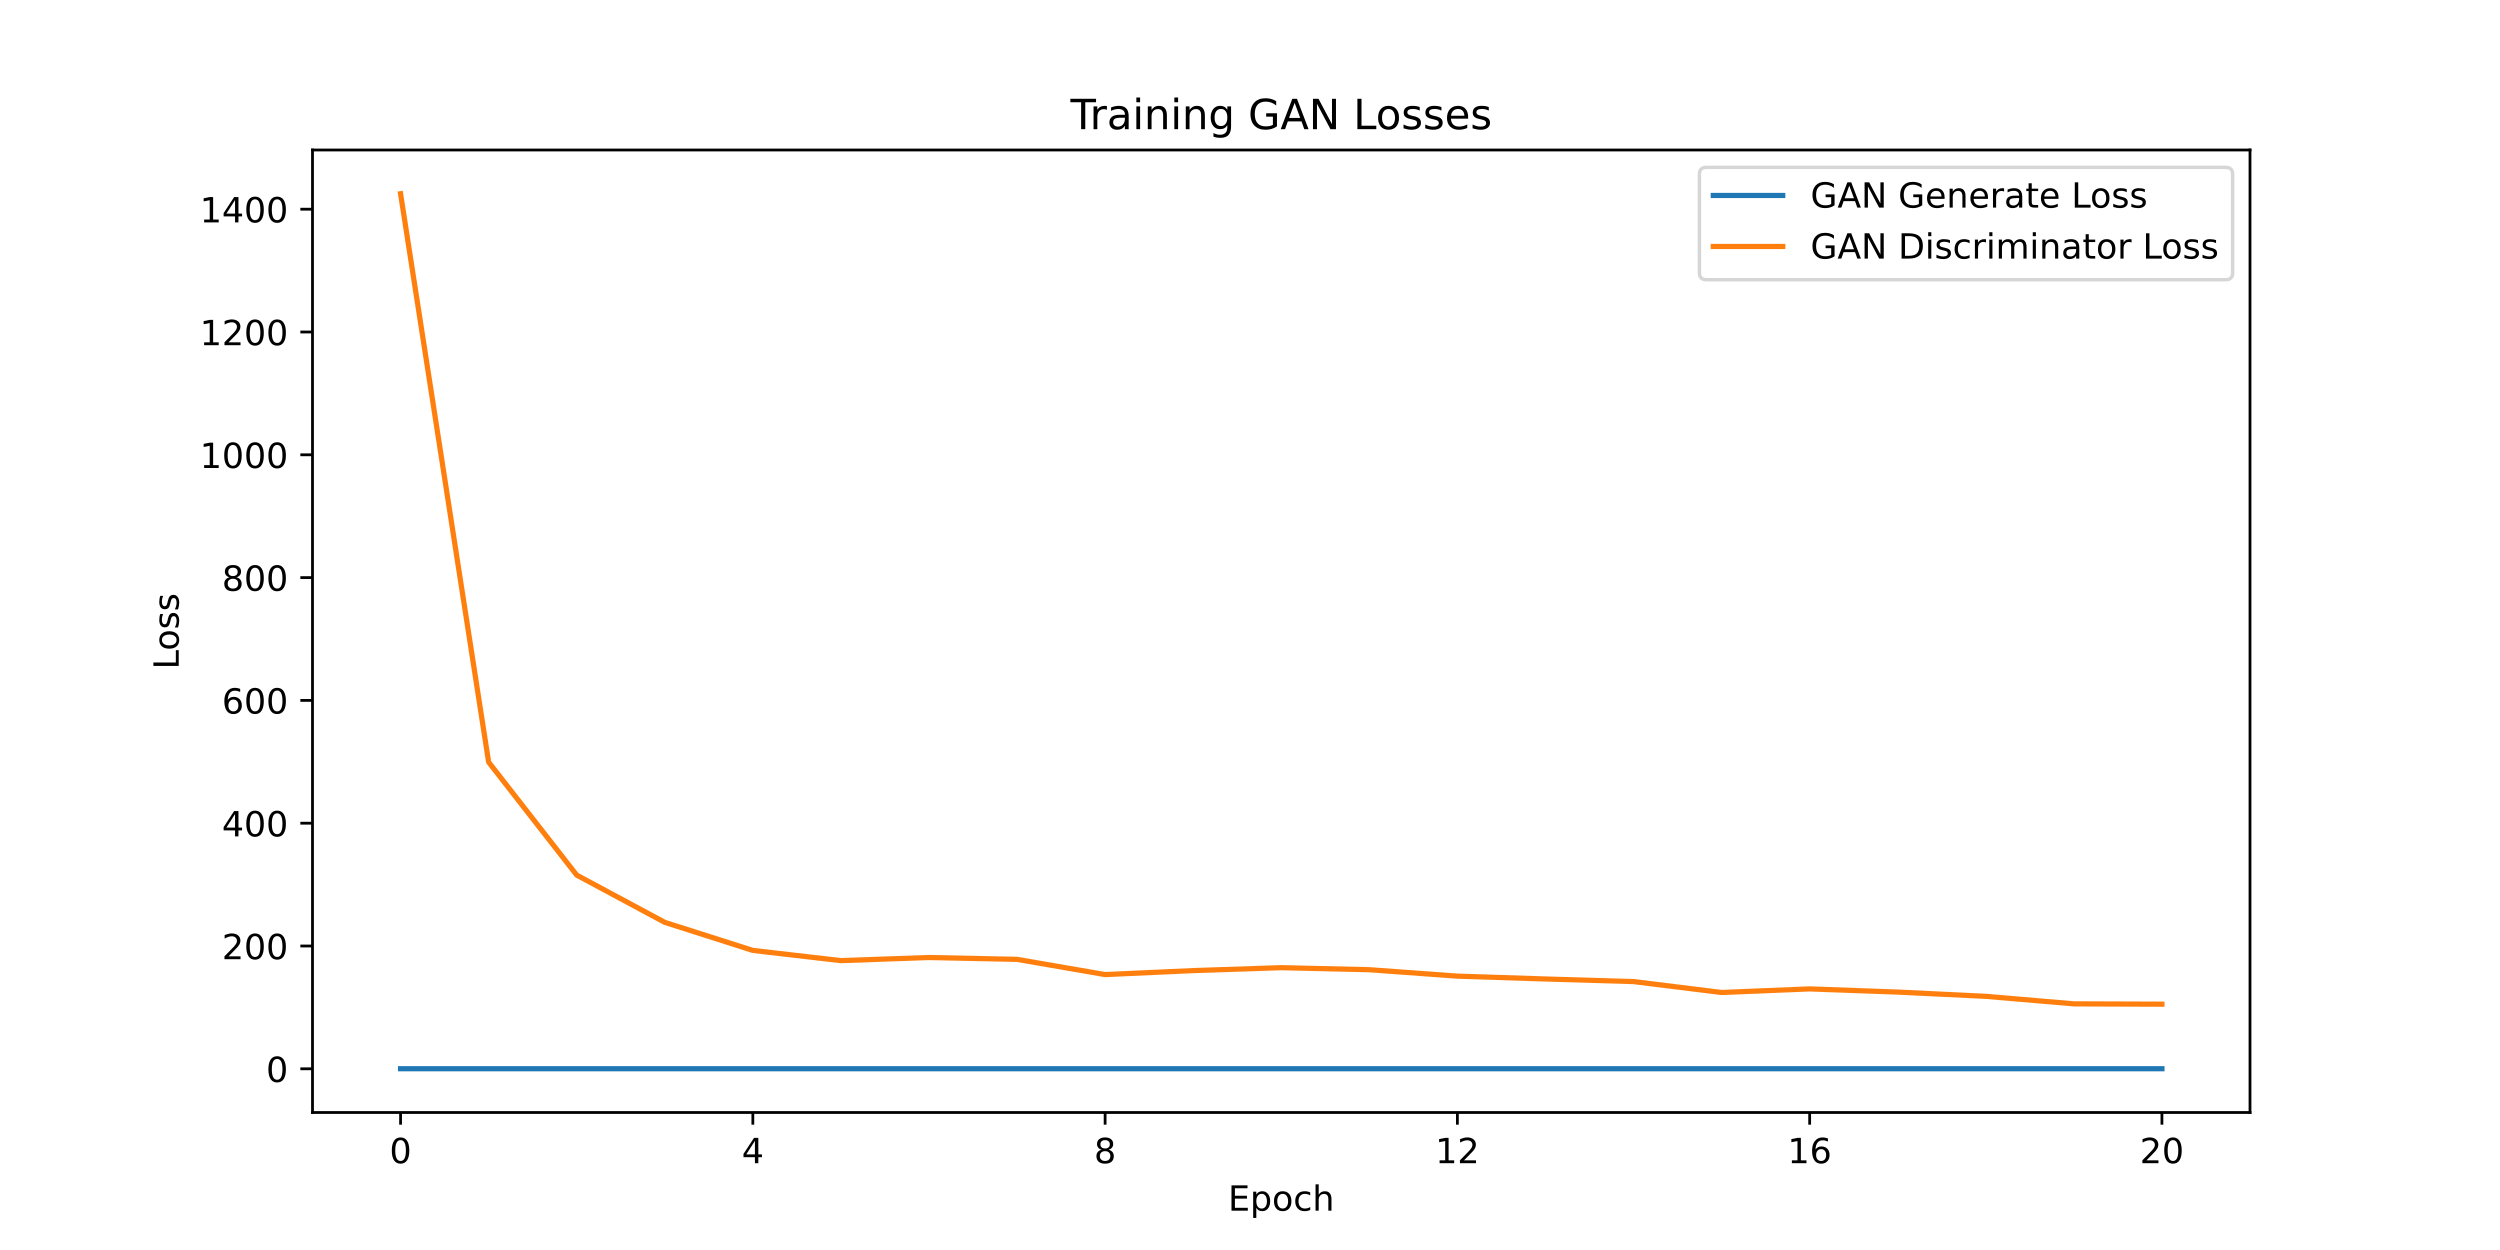
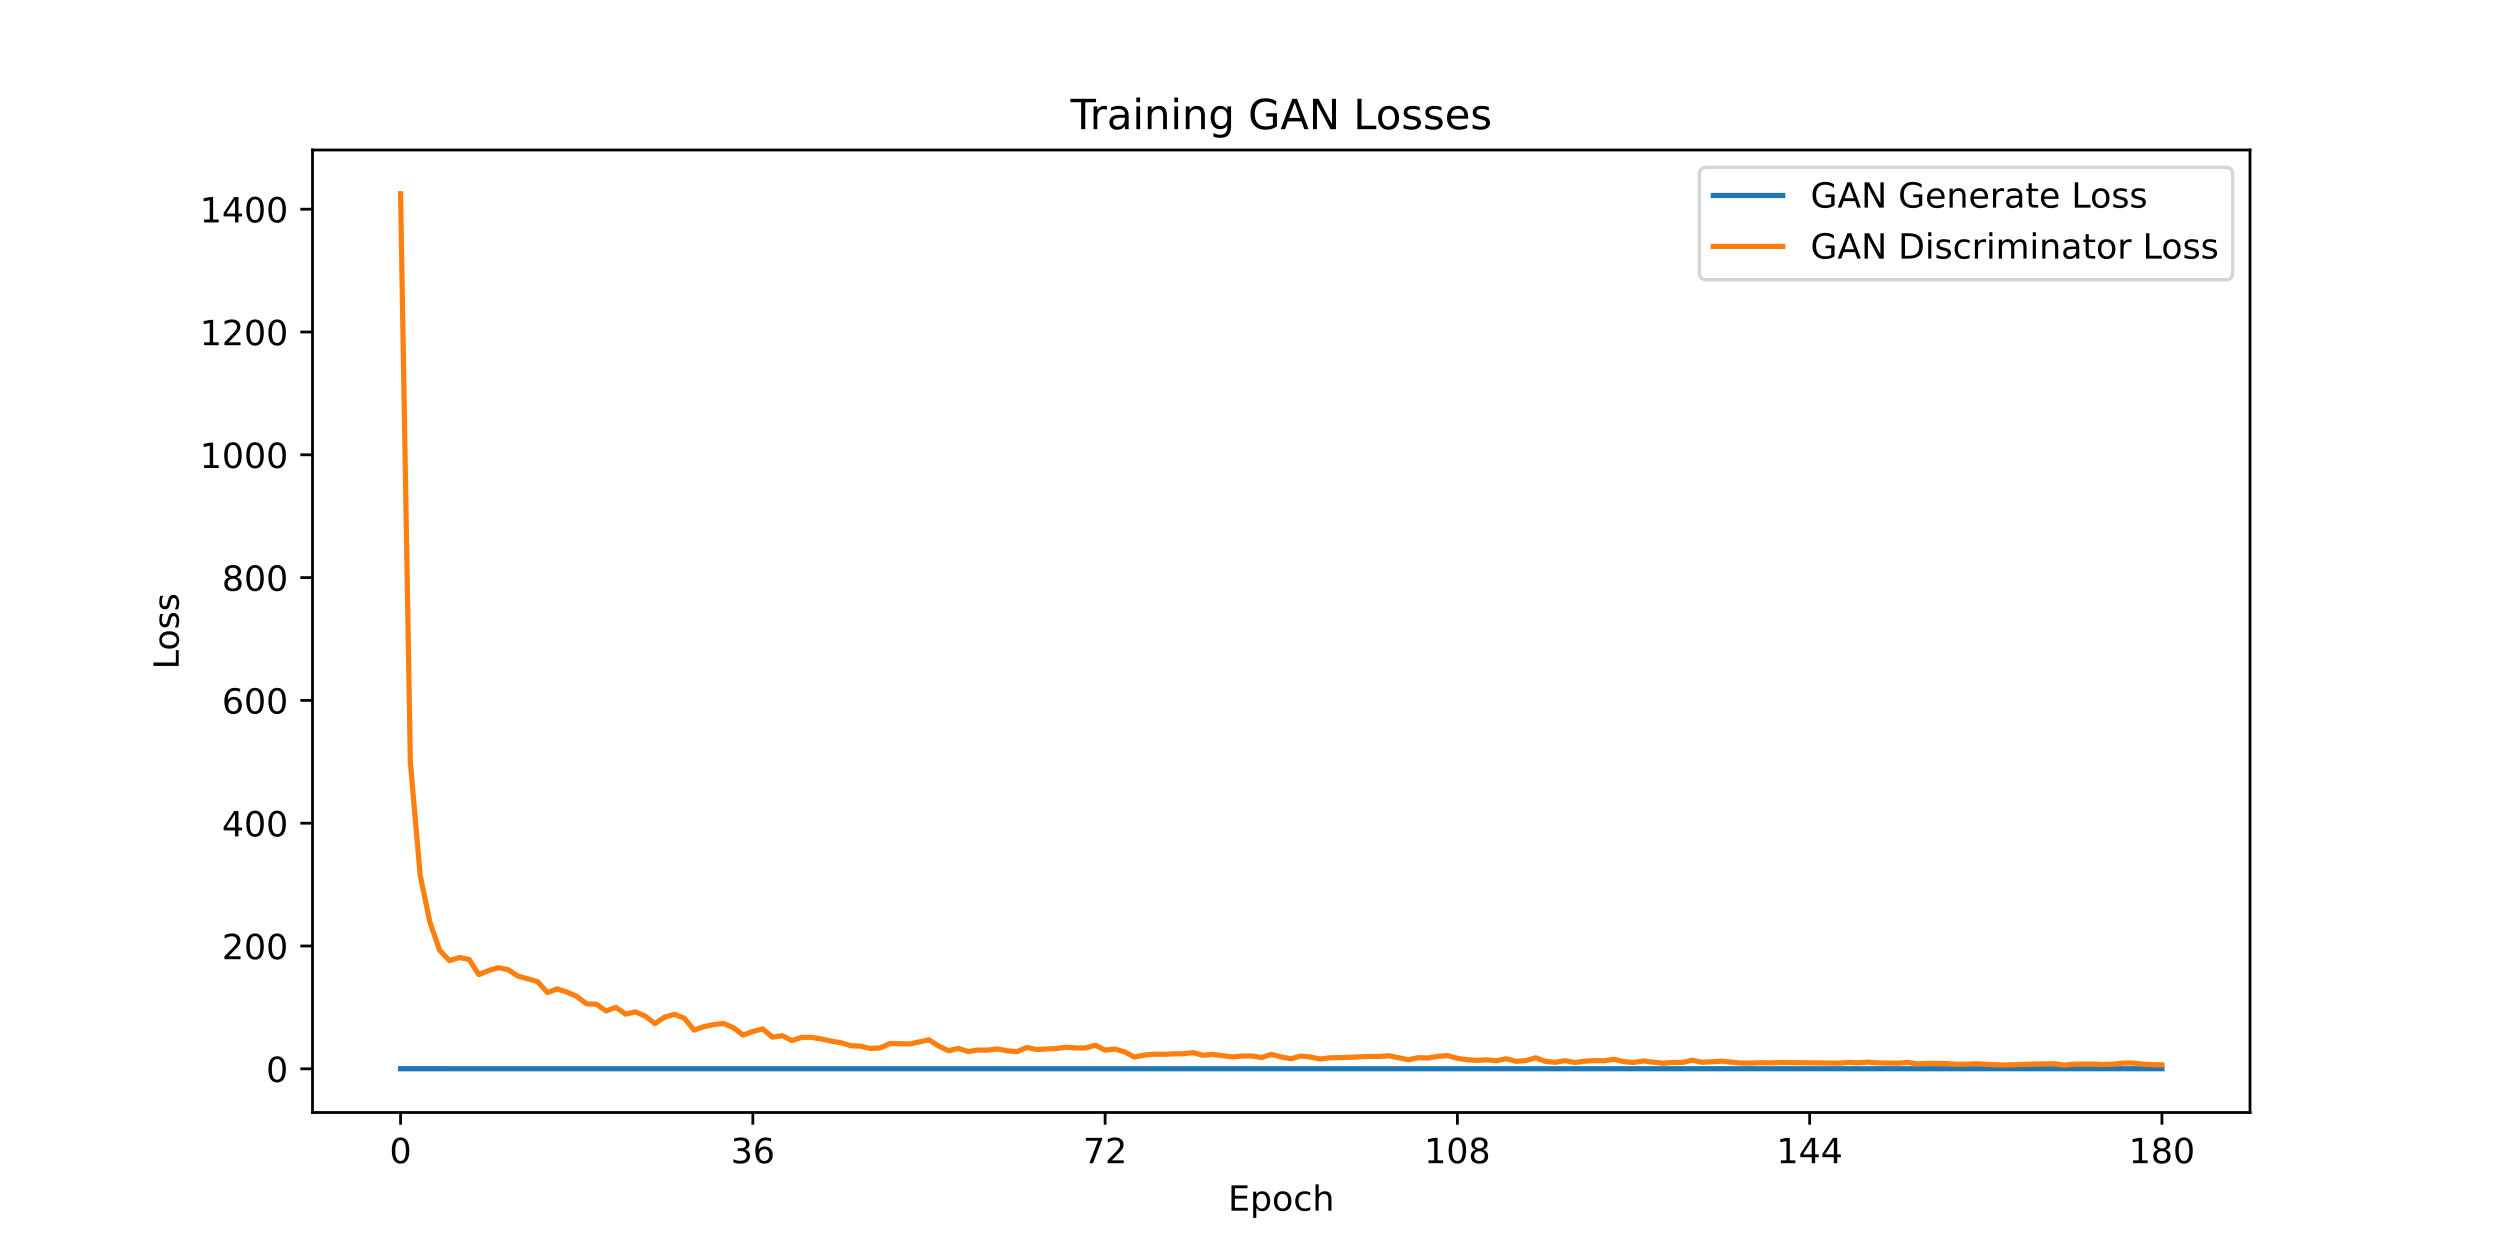
<svg xmlns="http://www.w3.org/2000/svg" xmlns:xlink="http://www.w3.org/1999/xlink" width="720pt" height="360pt" viewBox="0 0 720 360" version="1.1">
  <defs>
    <style type="text/css">*{stroke-linejoin: round; stroke-linecap: butt}</style>
  </defs>
  <g id="figure_1">
    <g id="patch_1">
      <path d="M 0 360  L 720 360  L 720 0  L 0 0  z " style="fill: #ffffff" />
    </g>
    <g id="axes_1">
      <g id="patch_2">
        <path d="M 90 320.4  L 648 320.4  L 648 43.2  L 90 43.2  z " style="fill: #ffffff" />
      </g>
      <g id="matplotlib.axis_1">
        <g id="xtick_1">
          <g id="line2d_1">
            <defs>
-               <path id="m3345b1f1d0" d="M 0 0  L 0 3.5  " style="stroke: #000000; stroke-width: 0.8" />
-             </defs>
-             <g>
-               <use xlink:href="#m3345b1f1d0" x="115.364" y="320.4" style="stroke: #000000; stroke-width: 0.8" />
+               <path id="m3bae77cf51" d="M 0 0  L 0 3.5  " style="stroke: #000000; stroke-width: 0.8" />
+             </defs>
+             <g>
+               <use xlink:href="#m3bae77cf51" x="115.364" y="320.4" style="stroke: #000000; stroke-width: 0.8" />
            </g>
          </g>
          <g id="text_1">
            <g transform="translate(112.1824 334.9984) scale(0.1 -0.1)">
              <defs>
                <path id="DejaVuSans-30" d="M 2034 4250  Q 1547 4250 1301 3770  Q 1056 3291 1056 2328  Q 1056 1369 1301 889  Q 1547 409 2034 409  Q 2525 409 2770 889  Q 3016 1369 3016 2328  Q 3016 3291 2770 3770  Q 2525 4250 2034 4250  z M 2034 4750  Q 2819 4750 3233 4129  Q 3647 3509 3647 2328  Q 3647 1150 3233 529  Q 2819 -91 2034 -91  Q 1250 -91 836 529  Q 422 1150 422 2328  Q 422 3509 836 4129  Q 1250 4750 2034 4750  z " transform="scale(0.015625)" />
              </defs>
              <use xlink:href="#DejaVuSans-30" />
            </g>
          </g>
        </g>
        <g id="xtick_2">
          <g id="line2d_2">
            <g>
-               <use xlink:href="#m3345b1f1d0" x="216.818" y="320.4" style="stroke: #000000; stroke-width: 0.8" />
+               <use xlink:href="#m3bae77cf51" x="216.818" y="320.4" style="stroke: #000000; stroke-width: 0.8" />
            </g>
          </g>
          <g id="text_2">
-             <g transform="translate(213.6369 334.9984) scale(0.1 -0.1)">
-               <defs>
-                 <path id="DejaVuSans-34" d="M 2419 4116  L 825 1625  L 2419 1625  L 2419 4116  z M 2253 4666  L 3047 4666  L 3047 1625  L 3713 1625  L 3713 1100  L 3047 1100  L 3047 0  L 2419 0  L 2419 1100  L 313 1100  L 313 1709  L 2253 4666  z " transform="scale(0.015625)" />
-               </defs>
-               <use xlink:href="#DejaVuSans-34" />
+             <g transform="translate(210.4557 334.9984) scale(0.1 -0.1)">
+               <defs>
+                 <path id="DejaVuSans-33" d="M 2597 2516  Q 3050 2419 3304 2112  Q 3559 1806 3559 1356  Q 3559 666 3084 287  Q 2609 -91 1734 -91  Q 1441 -91 1130 -33  Q 819 25 488 141  L 488 750  Q 750 597 1062 519  Q 1375 441 1716 441  Q 2309 441 2620 675  Q 2931 909 2931 1356  Q 2931 1769 2642 2001  Q 2353 2234 1838 2234  L 1294 2234  L 1294 2753  L 1863 2753  Q 2328 2753 2575 2939  Q 2822 3125 2822 3475  Q 2822 3834 2567 4026  Q 2313 4219 1838 4219  Q 1578 4219 1281 4162  Q 984 4106 628 3988  L 628 4550  Q 988 4650 1302 4700  Q 1616 4750 1894 4750  Q 2613 4750 3031 4423  Q 3450 4097 3450 3541  Q 3450 3153 3228 2886  Q 3006 2619 2597 2516  z " transform="scale(0.015625)" />
+                 <path id="DejaVuSans-36" d="M 2113 2584  Q 1688 2584 1439 2293  Q 1191 2003 1191 1497  Q 1191 994 1439 701  Q 1688 409 2113 409  Q 2538 409 2786 701  Q 3034 994 3034 1497  Q 3034 2003 2786 2293  Q 2538 2584 2113 2584  z M 3366 4563  L 3366 3988  Q 3128 4100 2886 4159  Q 2644 4219 2406 4219  Q 1781 4219 1451 3797  Q 1122 3375 1075 2522  Q 1259 2794 1537 2939  Q 1816 3084 2150 3084  Q 2853 3084 3261 2657  Q 3669 2231 3669 1497  Q 3669 778 3244 343  Q 2819 -91 2113 -91  Q 1303 -91 875 529  Q 447 1150 447 2328  Q 447 3434 972 4092  Q 1497 4750 2381 4750  Q 2619 4750 2861 4703  Q 3103 4656 3366 4563  z " transform="scale(0.015625)" />
+               </defs>
+               <use xlink:href="#DejaVuSans-33" />
+               <use xlink:href="#DejaVuSans-36" transform="translate(63.62305 0)" />
            </g>
          </g>
        </g>
        <g id="xtick_3">
          <g id="line2d_3">
            <g>
-               <use xlink:href="#m3345b1f1d0" x="318.273" y="320.4" style="stroke: #000000; stroke-width: 0.8" />
+               <use xlink:href="#m3bae77cf51" x="318.273" y="320.4" style="stroke: #000000; stroke-width: 0.8" />
            </g>
          </g>
          <g id="text_3">
-             <g transform="translate(315.0915 334.9984) scale(0.1 -0.1)">
-               <defs>
-                 <path id="DejaVuSans-38" d="M 2034 2216  Q 1584 2216 1326 1975  Q 1069 1734 1069 1313  Q 1069 891 1326 650  Q 1584 409 2034 409  Q 2484 409 2743 651  Q 3003 894 3003 1313  Q 3003 1734 2745 1975  Q 2488 2216 2034 2216  z M 1403 2484  Q 997 2584 770 2862  Q 544 3141 544 3541  Q 544 4100 942 4425  Q 1341 4750 2034 4750  Q 2731 4750 3128 4425  Q 3525 4100 3525 3541  Q 3525 3141 3298 2862  Q 3072 2584 2669 2484  Q 3125 2378 3379 2068  Q 3634 1759 3634 1313  Q 3634 634 3220 271  Q 2806 -91 2034 -91  Q 1263 -91 848 271  Q 434 634 434 1313  Q 434 1759 690 2068  Q 947 2378 1403 2484  z M 1172 3481  Q 1172 3119 1398 2916  Q 1625 2713 2034 2713  Q 2441 2713 2670 2916  Q 2900 3119 2900 3481  Q 2900 3844 2670 4047  Q 2441 4250 2034 4250  Q 1625 4250 1398 4047  Q 1172 3844 1172 3481  z " transform="scale(0.015625)" />
-               </defs>
-               <use xlink:href="#DejaVuSans-38" />
+             <g transform="translate(311.9102 334.9984) scale(0.1 -0.1)">
+               <defs>
+                 <path id="DejaVuSans-37" d="M 525 4666  L 3525 4666  L 3525 4397  L 1831 0  L 1172 0  L 2766 4134  L 525 4134  L 525 4666  z " transform="scale(0.015625)" />
+                 <path id="DejaVuSans-32" d="M 1228 531  L 3431 531  L 3431 0  L 469 0  L 469 531  Q 828 903 1448 1529  Q 2069 2156 2228 2338  Q 2531 2678 2651 2914  Q 2772 3150 2772 3378  Q 2772 3750 2511 3984  Q 2250 4219 1831 4219  Q 1534 4219 1204 4116  Q 875 4013 500 3803  L 500 4441  Q 881 4594 1212 4672  Q 1544 4750 1819 4750  Q 2544 4750 2975 4387  Q 3406 4025 3406 3419  Q 3406 3131 3298 2873  Q 3191 2616 2906 2266  Q 2828 2175 2409 1742  Q 1991 1309 1228 531  z " transform="scale(0.015625)" />
+               </defs>
+               <use xlink:href="#DejaVuSans-37" />
+               <use xlink:href="#DejaVuSans-32" transform="translate(63.62305 0)" />
            </g>
          </g>
        </g>
        <g id="xtick_4">
          <g id="line2d_4">
            <g>
-               <use xlink:href="#m3345b1f1d0" x="419.727" y="320.4" style="stroke: #000000; stroke-width: 0.8" />
+               <use xlink:href="#m3bae77cf51" x="419.727" y="320.4" style="stroke: #000000; stroke-width: 0.8" />
            </g>
          </g>
          <g id="text_4">
-             <g transform="translate(413.3648 334.9984) scale(0.1 -0.1)">
+             <g transform="translate(410.1835 334.9984) scale(0.1 -0.1)">
              <defs>
                <path id="DejaVuSans-31" d="M 794 531  L 1825 531  L 1825 4091  L 703 3866  L 703 4441  L 1819 4666  L 2450 4666  L 2450 531  L 3481 531  L 3481 0  L 794 0  L 794 531  z " transform="scale(0.015625)" />
-                 <path id="DejaVuSans-32" d="M 1228 531  L 3431 531  L 3431 0  L 469 0  L 469 531  Q 828 903 1448 1529  Q 2069 2156 2228 2338  Q 2531 2678 2651 2914  Q 2772 3150 2772 3378  Q 2772 3750 2511 3984  Q 2250 4219 1831 4219  Q 1534 4219 1204 4116  Q 875 4013 500 3803  L 500 4441  Q 881 4594 1212 4672  Q 1544 4750 1819 4750  Q 2544 4750 2975 4387  Q 3406 4025 3406 3419  Q 3406 3131 3298 2873  Q 3191 2616 2906 2266  Q 2828 2175 2409 1742  Q 1991 1309 1228 531  z " transform="scale(0.015625)" />
-               </defs>
-               <use xlink:href="#DejaVuSans-31" />
-               <use xlink:href="#DejaVuSans-32" transform="translate(63.62305 0)" />
+                 <path id="DejaVuSans-38" d="M 2034 2216  Q 1584 2216 1326 1975  Q 1069 1734 1069 1313  Q 1069 891 1326 650  Q 1584 409 2034 409  Q 2484 409 2743 651  Q 3003 894 3003 1313  Q 3003 1734 2745 1975  Q 2488 2216 2034 2216  z M 1403 2484  Q 997 2584 770 2862  Q 544 3141 544 3541  Q 544 4100 942 4425  Q 1341 4750 2034 4750  Q 2731 4750 3128 4425  Q 3525 4100 3525 3541  Q 3525 3141 3298 2862  Q 3072 2584 2669 2484  Q 3125 2378 3379 2068  Q 3634 1759 3634 1313  Q 3634 634 3220 271  Q 2806 -91 2034 -91  Q 1263 -91 848 271  Q 434 634 434 1313  Q 434 1759 690 2068  Q 947 2378 1403 2484  z M 1172 3481  Q 1172 3119 1398 2916  Q 1625 2713 2034 2713  Q 2441 2713 2670 2916  Q 2900 3119 2900 3481  Q 2900 3844 2670 4047  Q 2441 4250 2034 4250  Q 1625 4250 1398 4047  Q 1172 3844 1172 3481  z " transform="scale(0.015625)" />
+               </defs>
+               <use xlink:href="#DejaVuSans-31" />
+               <use xlink:href="#DejaVuSans-30" transform="translate(63.62305 0)" />
+               <use xlink:href="#DejaVuSans-38" transform="translate(127.2461 0)" />
            </g>
          </g>
        </g>
        <g id="xtick_5">
          <g id="line2d_5">
            <g>
-               <use xlink:href="#m3345b1f1d0" x="521.182" y="320.4" style="stroke: #000000; stroke-width: 0.8" />
+               <use xlink:href="#m3bae77cf51" x="521.182" y="320.4" style="stroke: #000000; stroke-width: 0.8" />
            </g>
          </g>
          <g id="text_5">
-             <g transform="translate(514.8193 334.9984) scale(0.1 -0.1)">
-               <defs>
-                 <path id="DejaVuSans-36" d="M 2113 2584  Q 1688 2584 1439 2293  Q 1191 2003 1191 1497  Q 1191 994 1439 701  Q 1688 409 2113 409  Q 2538 409 2786 701  Q 3034 994 3034 1497  Q 3034 2003 2786 2293  Q 2538 2584 2113 2584  z M 3366 4563  L 3366 3988  Q 3128 4100 2886 4159  Q 2644 4219 2406 4219  Q 1781 4219 1451 3797  Q 1122 3375 1075 2522  Q 1259 2794 1537 2939  Q 1816 3084 2150 3084  Q 2853 3084 3261 2657  Q 3669 2231 3669 1497  Q 3669 778 3244 343  Q 2819 -91 2113 -91  Q 1303 -91 875 529  Q 447 1150 447 2328  Q 447 3434 972 4092  Q 1497 4750 2381 4750  Q 2619 4750 2861 4703  Q 3103 4656 3366 4563  z " transform="scale(0.015625)" />
-               </defs>
-               <use xlink:href="#DejaVuSans-31" />
-               <use xlink:href="#DejaVuSans-36" transform="translate(63.62305 0)" />
+             <g transform="translate(511.6381 334.9984) scale(0.1 -0.1)">
+               <defs>
+                 <path id="DejaVuSans-34" d="M 2419 4116  L 825 1625  L 2419 1625  L 2419 4116  z M 2253 4666  L 3047 4666  L 3047 1625  L 3713 1625  L 3713 1100  L 3047 1100  L 3047 0  L 2419 0  L 2419 1100  L 313 1100  L 313 1709  L 2253 4666  z " transform="scale(0.015625)" />
+               </defs>
+               <use xlink:href="#DejaVuSans-31" />
+               <use xlink:href="#DejaVuSans-34" transform="translate(63.62305 0)" />
+               <use xlink:href="#DejaVuSans-34" transform="translate(127.2461 0)" />
            </g>
          </g>
        </g>
        <g id="xtick_6">
          <g id="line2d_6">
            <g>
-               <use xlink:href="#m3345b1f1d0" x="622.636" y="320.4" style="stroke: #000000; stroke-width: 0.8" />
+               <use xlink:href="#m3bae77cf51" x="622.636" y="320.4" style="stroke: #000000; stroke-width: 0.8" />
            </g>
          </g>
          <g id="text_6">
-             <g transform="translate(616.2739 334.9984) scale(0.1 -0.1)">
-               <use xlink:href="#DejaVuSans-32" />
-               <use xlink:href="#DejaVuSans-30" transform="translate(63.62305 0)" />
+             <g transform="translate(613.0926 334.9984) scale(0.1 -0.1)">
+               <use xlink:href="#DejaVuSans-31" />
+               <use xlink:href="#DejaVuSans-38" transform="translate(63.62305 0)" />
+               <use xlink:href="#DejaVuSans-30" transform="translate(127.2461 0)" />
            </g>
          </g>
        </g>
        <g id="text_7">
          <g transform="translate(353.6891 348.6766) scale(0.1 -0.1)">
            <defs>
              <path id="DejaVuSans-45" d="M 628 4666  L 3578 4666  L 3578 4134  L 1259 4134  L 1259 2753  L 3481 2753  L 3481 2222  L 1259 2222  L 1259 531  L 3634 531  L 3634 0  L 628 0  L 628 4666  z " transform="scale(0.015625)" />
              <path id="DejaVuSans-70" d="M 1159 525  L 1159 -1331  L 581 -1331  L 581 3500  L 1159 3500  L 1159 2969  Q 1341 3281 1617 3432  Q 1894 3584 2278 3584  Q 2916 3584 3314 3078  Q 3713 2572 3713 1747  Q 3713 922 3314 415  Q 2916 -91 2278 -91  Q 1894 -91 1617 61  Q 1341 213 1159 525  z M 3116 1747  Q 3116 2381 2855 2742  Q 2594 3103 2138 3103  Q 1681 3103 1420 2742  Q 1159 2381 1159 1747  Q 1159 1113 1420 752  Q 1681 391 2138 391  Q 2594 391 2855 752  Q 3116 1113 3116 1747  z " transform="scale(0.015625)" />
              <path id="DejaVuSans-6f" d="M 1959 3097  Q 1497 3097 1228 2736  Q 959 2375 959 1747  Q 959 1119 1226 758  Q 1494 397 1959 397  Q 2419 397 2687 759  Q 2956 1122 2956 1747  Q 2956 2369 2687 2733  Q 2419 3097 1959 3097  z M 1959 3584  Q 2709 3584 3137 3096  Q 3566 2609 3566 1747  Q 3566 888 3137 398  Q 2709 -91 1959 -91  Q 1206 -91 779 398  Q 353 888 353 1747  Q 353 2609 779 3096  Q 1206 3584 1959 3584  z " transform="scale(0.015625)" />
              <path id="DejaVuSans-63" d="M 3122 3366  L 3122 2828  Q 2878 2963 2633 3030  Q 2388 3097 2138 3097  Q 1578 3097 1268 2742  Q 959 2388 959 1747  Q 959 1106 1268 751  Q 1578 397 2138 397  Q 2388 397 2633 464  Q 2878 531 3122 666  L 3122 134  Q 2881 22 2623 -34  Q 2366 -91 2075 -91  Q 1284 -91 818 406  Q 353 903 353 1747  Q 353 2603 823 3093  Q 1294 3584 2113 3584  Q 2378 3584 2631 3529  Q 2884 3475 3122 3366  z " transform="scale(0.015625)" />
              <path id="DejaVuSans-68" d="M 3513 2113  L 3513 0  L 2938 0  L 2938 2094  Q 2938 2591 2744 2837  Q 2550 3084 2163 3084  Q 1697 3084 1428 2787  Q 1159 2491 1159 1978  L 1159 0  L 581 0  L 581 4863  L 1159 4863  L 1159 2956  Q 1366 3272 1645 3428  Q 1925 3584 2291 3584  Q 2894 3584 3203 3211  Q 3513 2838 3513 2113  z " transform="scale(0.015625)" />
            </defs>
            <use xlink:href="#DejaVuSans-45" />
            <use xlink:href="#DejaVuSans-70" transform="translate(63.18359 0)" />
            <use xlink:href="#DejaVuSans-6f" transform="translate(126.6602 0)" />
            <use xlink:href="#DejaVuSans-63" transform="translate(187.8418 0)" />
            <use xlink:href="#DejaVuSans-68" transform="translate(242.8223 0)" />
          </g>
        </g>
      </g>
      <g id="matplotlib.axis_2">
        <g id="ytick_1">
          <g id="line2d_7">
            <defs>
-               <path id="mbd81e60589" d="M 0 0  L -3.5 0  " style="stroke: #000000; stroke-width: 0.8" />
-             </defs>
-             <g>
-               <use xlink:href="#mbd81e60589" x="90" y="307.813" style="stroke: #000000; stroke-width: 0.8" />
+               <path id="m2f7b333129" d="M 0 0  L -3.5 0  " style="stroke: #000000; stroke-width: 0.8" />
+             </defs>
+             <g>
+               <use xlink:href="#m2f7b333129" x="90" y="307.809" style="stroke: #000000; stroke-width: 0.8" />
            </g>
          </g>
          <g id="text_8">
-             <g transform="translate(76.6375 311.6127) scale(0.1 -0.1)">
+             <g transform="translate(76.6375 311.6086) scale(0.1 -0.1)">
              <use xlink:href="#DejaVuSans-30" />
            </g>
          </g>
        </g>
        <g id="ytick_2">
          <g id="line2d_8">
            <g>
-               <use xlink:href="#mbd81e60589" x="90" y="272.447" style="stroke: #000000; stroke-width: 0.8" />
+               <use xlink:href="#m2f7b333129" x="90" y="272.444" style="stroke: #000000; stroke-width: 0.8" />
            </g>
          </g>
          <g id="text_9">
-             <g transform="translate(63.9125 276.2462) scale(0.1 -0.1)">
+             <g transform="translate(63.9125 276.2427) scale(0.1 -0.1)">
              <use xlink:href="#DejaVuSans-32" />
              <use xlink:href="#DejaVuSans-30" transform="translate(63.62305 0)" />
              <use xlink:href="#DejaVuSans-30" transform="translate(127.2461 0)" />
            </g>
          </g>
        </g>
        <g id="ytick_3">
          <g id="line2d_9">
            <g>
-               <use xlink:href="#mbd81e60589" x="90" y="237.081" style="stroke: #000000; stroke-width: 0.8" />
+               <use xlink:href="#m2f7b333129" x="90" y="237.078" style="stroke: #000000; stroke-width: 0.8" />
            </g>
          </g>
          <g id="text_10">
-             <g transform="translate(63.9125 240.8798) scale(0.1 -0.1)">
+             <g transform="translate(63.9125 240.8768) scale(0.1 -0.1)">
              <use xlink:href="#DejaVuSans-34" />
              <use xlink:href="#DejaVuSans-30" transform="translate(63.62305 0)" />
              <use xlink:href="#DejaVuSans-30" transform="translate(127.2461 0)" />
            </g>
          </g>
        </g>
        <g id="ytick_4">
          <g id="line2d_10">
            <g>
-               <use xlink:href="#mbd81e60589" x="90" y="201.714" style="stroke: #000000; stroke-width: 0.8" />
+               <use xlink:href="#m2f7b333129" x="90" y="201.712" style="stroke: #000000; stroke-width: 0.8" />
            </g>
          </g>
          <g id="text_11">
-             <g transform="translate(63.9125 205.5133) scale(0.1 -0.1)">
+             <g transform="translate(63.9125 205.511) scale(0.1 -0.1)">
              <use xlink:href="#DejaVuSans-36" />
              <use xlink:href="#DejaVuSans-30" transform="translate(63.62305 0)" />
              <use xlink:href="#DejaVuSans-30" transform="translate(127.2461 0)" />
            </g>
          </g>
        </g>
        <g id="ytick_5">
          <g id="line2d_11">
            <g>
-               <use xlink:href="#mbd81e60589" x="90" y="166.348" style="stroke: #000000; stroke-width: 0.8" />
+               <use xlink:href="#m2f7b333129" x="90" y="166.346" style="stroke: #000000; stroke-width: 0.8" />
            </g>
          </g>
          <g id="text_12">
-             <g transform="translate(63.9125 170.1469) scale(0.1 -0.1)">
+             <g transform="translate(63.9125 170.1451) scale(0.1 -0.1)">
              <use xlink:href="#DejaVuSans-38" />
              <use xlink:href="#DejaVuSans-30" transform="translate(63.62305 0)" />
              <use xlink:href="#DejaVuSans-30" transform="translate(127.2461 0)" />
            </g>
          </g>
        </g>
        <g id="ytick_6">
          <g id="line2d_12">
            <g>
-               <use xlink:href="#mbd81e60589" x="90" y="130.981" style="stroke: #000000; stroke-width: 0.8" />
+               <use xlink:href="#m2f7b333129" x="90" y="130.98" style="stroke: #000000; stroke-width: 0.8" />
            </g>
          </g>
          <g id="text_13">
-             <g transform="translate(57.55 134.7804) scale(0.1 -0.1)">
+             <g transform="translate(57.55 134.7792) scale(0.1 -0.1)">
              <use xlink:href="#DejaVuSans-31" />
              <use xlink:href="#DejaVuSans-30" transform="translate(63.62305 0)" />
              <use xlink:href="#DejaVuSans-30" transform="translate(127.2461 0)" />
              <use xlink:href="#DejaVuSans-30" transform="translate(190.8691 0)" />
            </g>
          </g>
        </g>
        <g id="ytick_7">
          <g id="line2d_13">
            <g>
-               <use xlink:href="#mbd81e60589" x="90" y="95.615" style="stroke: #000000; stroke-width: 0.8" />
+               <use xlink:href="#m2f7b333129" x="90" y="95.614" style="stroke: #000000; stroke-width: 0.8" />
            </g>
          </g>
          <g id="text_14">
-             <g transform="translate(57.55 99.41393) scale(0.1 -0.1)">
+             <g transform="translate(57.55 99.41329) scale(0.1 -0.1)">
              <use xlink:href="#DejaVuSans-31" />
              <use xlink:href="#DejaVuSans-32" transform="translate(63.62305 0)" />
              <use xlink:href="#DejaVuSans-30" transform="translate(127.2461 0)" />
              <use xlink:href="#DejaVuSans-30" transform="translate(190.8691 0)" />
            </g>
          </g>
        </g>
        <g id="ytick_8">
          <g id="line2d_14">
            <g>
-               <use xlink:href="#mbd81e60589" x="90" y="60.248" style="stroke: #000000; stroke-width: 0.8" />
+               <use xlink:href="#m2f7b333129" x="90" y="60.248" style="stroke: #000000; stroke-width: 0.8" />
            </g>
          </g>
          <g id="text_15">
-             <g transform="translate(57.55 64.04748) scale(0.1 -0.1)">
+             <g transform="translate(57.55 64.0474) scale(0.1 -0.1)">
              <use xlink:href="#DejaVuSans-31" />
              <use xlink:href="#DejaVuSans-34" transform="translate(63.62305 0)" />
              <use xlink:href="#DejaVuSans-30" transform="translate(127.2461 0)" />
              <use xlink:href="#DejaVuSans-30" transform="translate(190.8691 0)" />
            </g>
          </g>
        </g>
        <g id="text_16">
          <g transform="translate(51.47031 192.7672) rotate(-90) scale(0.1 -0.1)">
            <defs>
              <path id="DejaVuSans-4c" d="M 628 4666  L 1259 4666  L 1259 531  L 3531 531  L 3531 0  L 628 0  L 628 4666  z " transform="scale(0.015625)" />
              <path id="DejaVuSans-73" d="M 2834 3397  L 2834 2853  Q 2591 2978 2328 3040  Q 2066 3103 1784 3103  Q 1356 3103 1142 2972  Q 928 2841 928 2578  Q 928 2378 1081 2264  Q 1234 2150 1697 2047  L 1894 2003  Q 2506 1872 2764 1633  Q 3022 1394 3022 966  Q 3022 478 2636 193  Q 2250 -91 1575 -91  Q 1294 -91 989 -36  Q 684 19 347 128  L 347 722  Q 666 556 975 473  Q 1284 391 1588 391  Q 1994 391 2212 530  Q 2431 669 2431 922  Q 2431 1156 2273 1281  Q 2116 1406 1581 1522  L 1381 1569  Q 847 1681 609 1914  Q 372 2147 372 2553  Q 372 3047 722 3315  Q 1072 3584 1716 3584  Q 2034 3584 2315 3537  Q 2597 3491 2834 3397  z " transform="scale(0.015625)" />
            </defs>
            <use xlink:href="#DejaVuSans-4c" />
            <use xlink:href="#DejaVuSans-6f" transform="translate(53.96289 0)" />
            <use xlink:href="#DejaVuSans-73" transform="translate(115.1445 0)" />
            <use xlink:href="#DejaVuSans-73" transform="translate(167.2441 0)" />
          </g>
        </g>
      </g>
      <g id="line2d_15">
-         <path d="M 115.364 307.791  L 140.727 307.79  L 166.091 307.793  L 191.455 307.794  L 216.818 307.796  L 242.182 307.797  L 267.545 307.797  L 292.909 307.798  L 318.273 307.798  L 343.636 307.798  L 369 307.798  L 394.364 307.798  L 419.727 307.799  L 445.091 307.799  L 470.455 307.799  L 495.818 307.799  L 521.182 307.799  L 546.545 307.799  L 571.909 307.799  L 597.273 307.8  L 622.636 307.8  " clip-path="url(#p457da4517b)" style="fill: none; stroke: #1f77b4; stroke-width: 1.5; stroke-linecap: square" />
+         <path d="M 115.364 307.787  L 335.182 307.798  L 622.636 307.8  L 622.636 307.8  " clip-path="url(#pe402527a6a)" style="fill: none; stroke: #1f77b4; stroke-width: 1.5; stroke-linecap: square" />
      </g>
      <g id="line2d_16">
-         <path d="M 115.364 55.8  L 140.727 219.496  L 166.091 252.027  L 191.455 265.638  L 216.818 273.725  L 242.182 276.658  L 267.545 275.763  L 292.909 276.295  L 318.273 280.681  L 343.636 279.532  L 369 278.69  L 394.364 279.278  L 419.727 281.129  L 445.091 281.948  L 470.455 282.696  L 495.818 285.838  L 521.182 284.803  L 546.545 285.72  L 571.909 286.944  L 597.273 289.109  L 622.636 289.205  " clip-path="url(#p457da4517b)" style="fill: none; stroke: #ff7f0e; stroke-width: 1.5; stroke-linecap: square" />
+         <path d="M 115.364 55.8  L 118.182 219.494  L 121 252.024  L 123.818 265.634  L 126.636 273.722  L 129.455 276.654  L 132.273 275.759  L 135.091 276.292  L 137.909 280.677  L 140.727 279.528  L 143.545 278.686  L 146.364 279.274  L 149.182 281.125  L 154.818 282.693  L 157.636 285.835  L 160.455 284.799  L 163.273 285.716  L 166.091 286.941  L 168.909 289.105  L 171.727 289.202  L 174.545 291.153  L 177.364 290.135  L 180.182 292.076  L 183 291.418  L 185.818 292.653  L 188.636 294.784  L 191.455 292.9  L 194.273 292.139  L 197.091 293.256  L 199.909 296.683  L 202.727 295.673  L 205.545 295.097  L 208.364 294.758  L 211.182 295.95  L 214 298.084  L 216.818 297.064  L 219.636 296.32  L 222.455 298.701  L 225.273 298.275  L 228.091 299.69  L 230.909 298.746  L 233.727 298.761  L 236.545 299.22  L 239.364 299.84  L 242.182 300.314  L 245 301.151  L 247.818 301.302  L 250.636 301.957  L 253.455 301.814  L 256.273 300.537  L 261.909 300.663  L 267.545 299.485  L 270.364 301.273  L 273.182 302.599  L 276 301.949  L 278.818 302.837  L 281.636 302.422  L 284.455 302.432  L 287.273 302.086  L 290.091 302.638  L 292.909 302.858  L 295.727 301.666  L 298.545 302.26  L 304.182 301.976  L 307 301.611  L 309.818 301.798  L 312.636 301.814  L 315.455 301.012  L 318.273 302.44  L 321.091 302.112  L 323.909 302.949  L 326.727 304.435  L 329.545 303.86  L 332.364 303.603  L 335.182 303.646  L 338 303.498  L 340.818 303.471  L 343.636 303.167  L 346.455 303.934  L 349.273 303.655  L 354.909 304.402  L 357.727 304.14  L 360.545 304.12  L 363.364 304.552  L 366.182 303.674  L 369 304.408  L 371.818 304.918  L 374.636 304.135  L 377.455 304.438  L 380.273 304.989  L 383.091 304.643  L 388.727 304.515  L 394.364 304.24  L 397.182 304.254  L 400 304.055  L 405.636 305.211  L 408.455 304.596  L 411.273 304.711  L 414.091 304.235  L 416.909 304.012  L 419.727 304.807  L 422.545 305.194  L 425.364 305.388  L 428.182 305.23  L 431 305.475  L 433.818 304.923  L 436.636 305.657  L 439.455 305.441  L 442.273 304.652  L 445.091 305.676  L 447.909 305.95  L 450.727 305.478  L 453.545 306.001  L 456.364 305.615  L 459.182 305.436  L 462 305.511  L 464.818 305.074  L 467.636 305.752  L 470.455 306.002  L 473.273 305.555  L 478.909 306.218  L 481.727 305.991  L 484.545 305.987  L 487.364 305.338  L 490.182 305.947  L 495.818 305.627  L 501.455 306.171  L 504.273 306.183  L 507.091 306.057  L 509.909 306.124  L 512.727 305.989  L 529.636 306.202  L 532.455 305.975  L 535.273 306.081  L 538.091 305.895  L 540.909 306.12  L 546.545 306.217  L 549.364 305.982  L 552.182 306.396  L 555 306.243  L 560.636 306.316  L 563.455 306.51  L 566.273 306.509  L 569.091 306.353  L 574.727 306.655  L 577.545 306.718  L 586 306.444  L 591.636 306.348  L 594.455 306.772  L 597.273 306.489  L 602.909 306.464  L 605.727 306.561  L 608.545 306.489  L 611.364 306.179  L 614.182 306.166  L 617 306.464  L 619.818 306.627  L 622.636 306.674  L 622.636 306.674  " clip-path="url(#pe402527a6a)" style="fill: none; stroke: #ff7f0e; stroke-width: 1.5; stroke-linecap: square" />
      </g>
      <g id="patch_3">
        <path d="M 90 320.4  L 90 43.2  " style="fill: none; stroke: #000000; stroke-width: 0.8; stroke-linejoin: miter; stroke-linecap: square" />
      </g>
      <g id="patch_4">
        <path d="M 648 320.4  L 648 43.2  " style="fill: none; stroke: #000000; stroke-width: 0.8; stroke-linejoin: miter; stroke-linecap: square" />
      </g>
      <g id="patch_5">
        <path d="M 90 320.4  L 648 320.4  " style="fill: none; stroke: #000000; stroke-width: 0.8; stroke-linejoin: miter; stroke-linecap: square" />
      </g>
      <g id="patch_6">
        <path d="M 90 43.2  L 648 43.2  " style="fill: none; stroke: #000000; stroke-width: 0.8; stroke-linejoin: miter; stroke-linecap: square" />
      </g>
      <g id="text_17">
        <g transform="translate(308.295 37.2) scale(0.12 -0.12)">
          <defs>
            <path id="DejaVuSans-54" d="M -19 4666  L 3928 4666  L 3928 4134  L 2272 4134  L 2272 0  L 1638 0  L 1638 4134  L -19 4134  L -19 4666  z " transform="scale(0.015625)" />
            <path id="DejaVuSans-72" d="M 2631 2963  Q 2534 3019 2420 3045  Q 2306 3072 2169 3072  Q 1681 3072 1420 2755  Q 1159 2438 1159 1844  L 1159 0  L 581 0  L 581 3500  L 1159 3500  L 1159 2956  Q 1341 3275 1631 3429  Q 1922 3584 2338 3584  Q 2397 3584 2469 3576  Q 2541 3569 2628 3553  L 2631 2963  z " transform="scale(0.015625)" />
            <path id="DejaVuSans-61" d="M 2194 1759  Q 1497 1759 1228 1600  Q 959 1441 959 1056  Q 959 750 1161 570  Q 1363 391 1709 391  Q 2188 391 2477 730  Q 2766 1069 2766 1631  L 2766 1759  L 2194 1759  z M 3341 1997  L 3341 0  L 2766 0  L 2766 531  Q 2569 213 2275 61  Q 1981 -91 1556 -91  Q 1019 -91 701 211  Q 384 513 384 1019  Q 384 1609 779 1909  Q 1175 2209 1959 2209  L 2766 2209  L 2766 2266  Q 2766 2663 2505 2880  Q 2244 3097 1772 3097  Q 1472 3097 1187 3025  Q 903 2953 641 2809  L 641 3341  Q 956 3463 1253 3523  Q 1550 3584 1831 3584  Q 2591 3584 2966 3190  Q 3341 2797 3341 1997  z " transform="scale(0.015625)" />
            <path id="DejaVuSans-69" d="M 603 3500  L 1178 3500  L 1178 0  L 603 0  L 603 3500  z M 603 4863  L 1178 4863  L 1178 4134  L 603 4134  L 603 4863  z " transform="scale(0.015625)" />
            <path id="DejaVuSans-6e" d="M 3513 2113  L 3513 0  L 2938 0  L 2938 2094  Q 2938 2591 2744 2837  Q 2550 3084 2163 3084  Q 1697 3084 1428 2787  Q 1159 2491 1159 1978  L 1159 0  L 581 0  L 581 3500  L 1159 3500  L 1159 2956  Q 1366 3272 1645 3428  Q 1925 3584 2291 3584  Q 2894 3584 3203 3211  Q 3513 2838 3513 2113  z " transform="scale(0.015625)" />
            <path id="DejaVuSans-67" d="M 2906 1791  Q 2906 2416 2648 2759  Q 2391 3103 1925 3103  Q 1463 3103 1205 2759  Q 947 2416 947 1791  Q 947 1169 1205 825  Q 1463 481 1925 481  Q 2391 481 2648 825  Q 2906 1169 2906 1791  z M 3481 434  Q 3481 -459 3084 -895  Q 2688 -1331 1869 -1331  Q 1566 -1331 1297 -1286  Q 1028 -1241 775 -1147  L 775 -588  Q 1028 -725 1275 -790  Q 1522 -856 1778 -856  Q 2344 -856 2625 -561  Q 2906 -266 2906 331  L 2906 616  Q 2728 306 2450 153  Q 2172 0 1784 0  Q 1141 0 747 490  Q 353 981 353 1791  Q 353 2603 747 3093  Q 1141 3584 1784 3584  Q 2172 3584 2450 3431  Q 2728 3278 2906 2969  L 2906 3500  L 3481 3500  L 3481 434  z " transform="scale(0.015625)" />
            <path id="DejaVuSans-20" transform="scale(0.015625)" />
            <path id="DejaVuSans-47" d="M 3809 666  L 3809 1919  L 2778 1919  L 2778 2438  L 4434 2438  L 4434 434  Q 4069 175 3628 42  Q 3188 -91 2688 -91  Q 1594 -91 976 548  Q 359 1188 359 2328  Q 359 3472 976 4111  Q 1594 4750 2688 4750  Q 3144 4750 3555 4637  Q 3966 4525 4313 4306  L 4313 3634  Q 3963 3931 3569 4081  Q 3175 4231 2741 4231  Q 1884 4231 1454 3753  Q 1025 3275 1025 2328  Q 1025 1384 1454 906  Q 1884 428 2741 428  Q 3075 428 3337 486  Q 3600 544 3809 666  z " transform="scale(0.015625)" />
            <path id="DejaVuSans-41" d="M 2188 4044  L 1331 1722  L 3047 1722  L 2188 4044  z M 1831 4666  L 2547 4666  L 4325 0  L 3669 0  L 3244 1197  L 1141 1197  L 716 0  L 50 0  L 1831 4666  z " transform="scale(0.015625)" />
            <path id="DejaVuSans-4e" d="M 628 4666  L 1478 4666  L 3547 763  L 3547 4666  L 4159 4666  L 4159 0  L 3309 0  L 1241 3903  L 1241 0  L 628 0  L 628 4666  z " transform="scale(0.015625)" />
            <path id="DejaVuSans-65" d="M 3597 1894  L 3597 1613  L 953 1613  Q 991 1019 1311 708  Q 1631 397 2203 397  Q 2534 397 2845 478  Q 3156 559 3463 722  L 3463 178  Q 3153 47 2828 -22  Q 2503 -91 2169 -91  Q 1331 -91 842 396  Q 353 884 353 1716  Q 353 2575 817 3079  Q 1281 3584 2069 3584  Q 2775 3584 3186 3129  Q 3597 2675 3597 1894  z M 3022 2063  Q 3016 2534 2758 2815  Q 2500 3097 2075 3097  Q 1594 3097 1305 2825  Q 1016 2553 972 2059  L 3022 2063  z " transform="scale(0.015625)" />
          </defs>
          <use xlink:href="#DejaVuSans-54" />
          <use xlink:href="#DejaVuSans-72" transform="translate(46.33398 0)" />
          <use xlink:href="#DejaVuSans-61" transform="translate(87.44727 0)" />
          <use xlink:href="#DejaVuSans-69" transform="translate(148.7266 0)" />
          <use xlink:href="#DejaVuSans-6e" transform="translate(176.5098 0)" />
          <use xlink:href="#DejaVuSans-69" transform="translate(239.8887 0)" />
          <use xlink:href="#DejaVuSans-6e" transform="translate(267.6719 0)" />
          <use xlink:href="#DejaVuSans-67" transform="translate(331.0508 0)" />
          <use xlink:href="#DejaVuSans-20" transform="translate(394.5273 0)" />
          <use xlink:href="#DejaVuSans-47" transform="translate(426.3145 0)" />
          <use xlink:href="#DejaVuSans-41" transform="translate(503.8047 0)" />
          <use xlink:href="#DejaVuSans-4e" transform="translate(572.2129 0)" />
          <use xlink:href="#DejaVuSans-20" transform="translate(647.0176 0)" />
          <use xlink:href="#DejaVuSans-4c" transform="translate(678.8047 0)" />
          <use xlink:href="#DejaVuSans-6f" transform="translate(732.7676 0)" />
          <use xlink:href="#DejaVuSans-73" transform="translate(793.9492 0)" />
          <use xlink:href="#DejaVuSans-73" transform="translate(846.0488 0)" />
          <use xlink:href="#DejaVuSans-65" transform="translate(898.1484 0)" />
          <use xlink:href="#DejaVuSans-73" transform="translate(959.6719 0)" />
        </g>
      </g>
      <g id="legend_1">
        <g id="patch_7">
          <path d="M 491.43 80.556  L 641 80.556  Q 643 80.556 643 78.556  L 643 50.2  Q 643 48.2 641 48.2  L 491.43 48.2  Q 489.43 48.2 489.43 50.2  L 489.43 78.556  Q 489.43 80.556 491.43 80.556  z " style="fill: #ffffff; opacity: 0.8; stroke: #cccccc; stroke-linejoin: miter" />
        </g>
        <g id="line2d_17">
          <path d="M 493.43 56.298  L 503.43 56.298  L 513.43 56.298  " style="fill: none; stroke: #1f77b4; stroke-width: 1.5; stroke-linecap: square" />
        </g>
        <g id="text_18">
          <g transform="translate(521.4297 59.79844) scale(0.1 -0.1)">
            <defs>
              <path id="DejaVuSans-74" d="M 1172 4494  L 1172 3500  L 2356 3500  L 2356 3053  L 1172 3053  L 1172 1153  Q 1172 725 1289 603  Q 1406 481 1766 481  L 2356 481  L 2356 0  L 1766 0  Q 1100 0 847 248  Q 594 497 594 1153  L 594 3053  L 172 3053  L 172 3500  L 594 3500  L 594 4494  L 1172 4494  z " transform="scale(0.015625)" />
            </defs>
            <use xlink:href="#DejaVuSans-47" />
            <use xlink:href="#DejaVuSans-41" transform="translate(77.49023 0)" />
            <use xlink:href="#DejaVuSans-4e" transform="translate(145.8984 0)" />
            <use xlink:href="#DejaVuSans-20" transform="translate(220.7031 0)" />
            <use xlink:href="#DejaVuSans-47" transform="translate(252.4902 0)" />
            <use xlink:href="#DejaVuSans-65" transform="translate(329.9805 0)" />
            <use xlink:href="#DejaVuSans-6e" transform="translate(391.5039 0)" />
            <use xlink:href="#DejaVuSans-65" transform="translate(454.8828 0)" />
            <use xlink:href="#DejaVuSans-72" transform="translate(516.4062 0)" />
            <use xlink:href="#DejaVuSans-61" transform="translate(557.5195 0)" />
            <use xlink:href="#DejaVuSans-74" transform="translate(618.7988 0)" />
            <use xlink:href="#DejaVuSans-65" transform="translate(658.0078 0)" />
            <use xlink:href="#DejaVuSans-20" transform="translate(719.5312 0)" />
            <use xlink:href="#DejaVuSans-4c" transform="translate(751.3184 0)" />
            <use xlink:href="#DejaVuSans-6f" transform="translate(805.2812 0)" />
            <use xlink:href="#DejaVuSans-73" transform="translate(866.4629 0)" />
            <use xlink:href="#DejaVuSans-73" transform="translate(918.5625 0)" />
          </g>
        </g>
        <g id="line2d_18">
          <path d="M 493.43 70.977  L 503.43 70.977  L 513.43 70.977  " style="fill: none; stroke: #ff7f0e; stroke-width: 1.5; stroke-linecap: square" />
        </g>
        <g id="text_19">
          <g transform="translate(521.4297 74.47656) scale(0.1 -0.1)">
            <defs>
              <path id="DejaVuSans-44" d="M 1259 4147  L 1259 519  L 2022 519  Q 2988 519 3436 956  Q 3884 1394 3884 2338  Q 3884 3275 3436 3711  Q 2988 4147 2022 4147  L 1259 4147  z M 628 4666  L 1925 4666  Q 3281 4666 3915 4102  Q 4550 3538 4550 2338  Q 4550 1131 3912 565  Q 3275 0 1925 0  L 628 0  L 628 4666  z " transform="scale(0.015625)" />
              <path id="DejaVuSans-6d" d="M 3328 2828  Q 3544 3216 3844 3400  Q 4144 3584 4550 3584  Q 5097 3584 5394 3201  Q 5691 2819 5691 2113  L 5691 0  L 5113 0  L 5113 2094  Q 5113 2597 4934 2840  Q 4756 3084 4391 3084  Q 3944 3084 3684 2787  Q 3425 2491 3425 1978  L 3425 0  L 2847 0  L 2847 2094  Q 2847 2600 2669 2842  Q 2491 3084 2119 3084  Q 1678 3084 1418 2786  Q 1159 2488 1159 1978  L 1159 0  L 581 0  L 581 3500  L 1159 3500  L 1159 2956  Q 1356 3278 1631 3431  Q 1906 3584 2284 3584  Q 2666 3584 2933 3390  Q 3200 3197 3328 2828  z " transform="scale(0.015625)" />
            </defs>
            <use xlink:href="#DejaVuSans-47" />
            <use xlink:href="#DejaVuSans-41" transform="translate(77.49023 0)" />
            <use xlink:href="#DejaVuSans-4e" transform="translate(145.8984 0)" />
            <use xlink:href="#DejaVuSans-20" transform="translate(220.7031 0)" />
            <use xlink:href="#DejaVuSans-44" transform="translate(252.4902 0)" />
            <use xlink:href="#DejaVuSans-69" transform="translate(329.4922 0)" />
            <use xlink:href="#DejaVuSans-73" transform="translate(357.2754 0)" />
            <use xlink:href="#DejaVuSans-63" transform="translate(409.375 0)" />
            <use xlink:href="#DejaVuSans-72" transform="translate(464.3555 0)" />
            <use xlink:href="#DejaVuSans-69" transform="translate(505.4688 0)" />
            <use xlink:href="#DejaVuSans-6d" transform="translate(533.252 0)" />
            <use xlink:href="#DejaVuSans-69" transform="translate(630.6641 0)" />
            <use xlink:href="#DejaVuSans-6e" transform="translate(658.4473 0)" />
            <use xlink:href="#DejaVuSans-61" transform="translate(721.8262 0)" />
            <use xlink:href="#DejaVuSans-74" transform="translate(783.1055 0)" />
            <use xlink:href="#DejaVuSans-6f" transform="translate(822.3145 0)" />
            <use xlink:href="#DejaVuSans-72" transform="translate(883.4961 0)" />
            <use xlink:href="#DejaVuSans-20" transform="translate(924.6094 0)" />
            <use xlink:href="#DejaVuSans-4c" transform="translate(956.3965 0)" />
            <use xlink:href="#DejaVuSans-6f" transform="translate(1010.359 0)" />
            <use xlink:href="#DejaVuSans-73" transform="translate(1071.541 0)" />
            <use xlink:href="#DejaVuSans-73" transform="translate(1123.641 0)" />
          </g>
        </g>
      </g>
    </g>
  </g>
  <defs>
-     <clipPath id="p457da4517b">
+     <clipPath id="pe402527a6a">
      <rect x="90" y="43.2" width="558" height="277.2" />
    </clipPath>
  </defs>
</svg>
